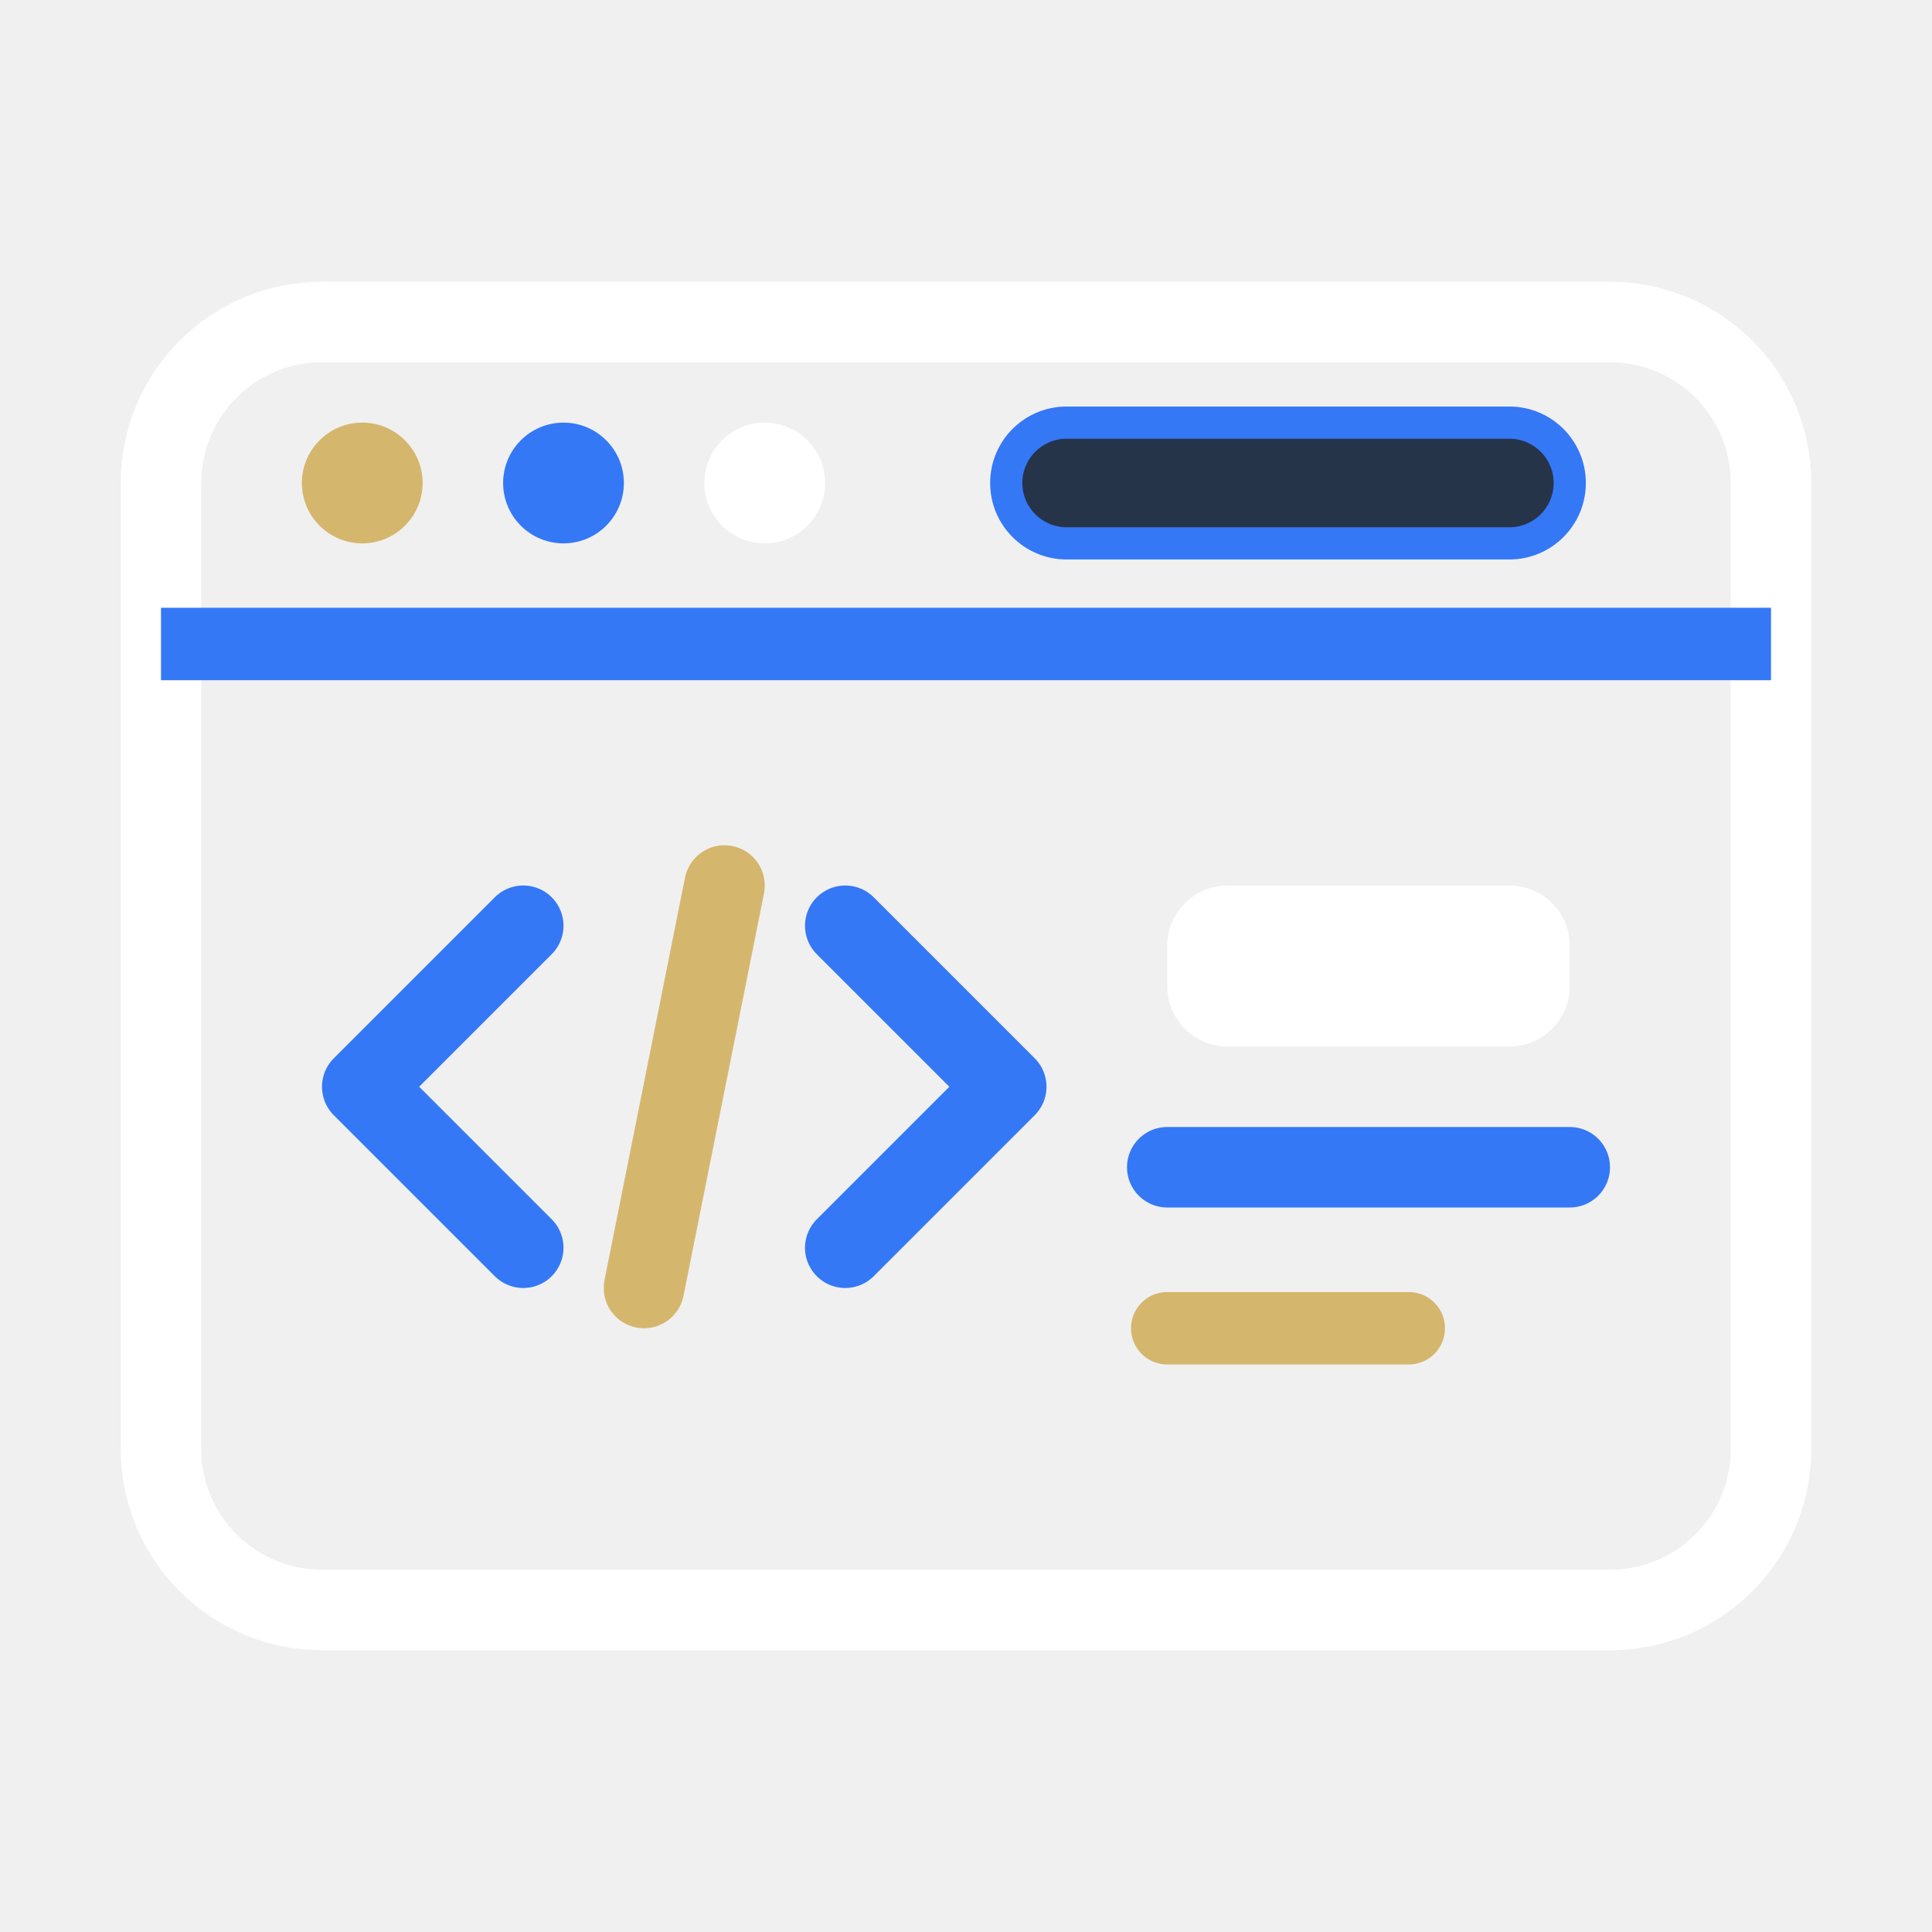
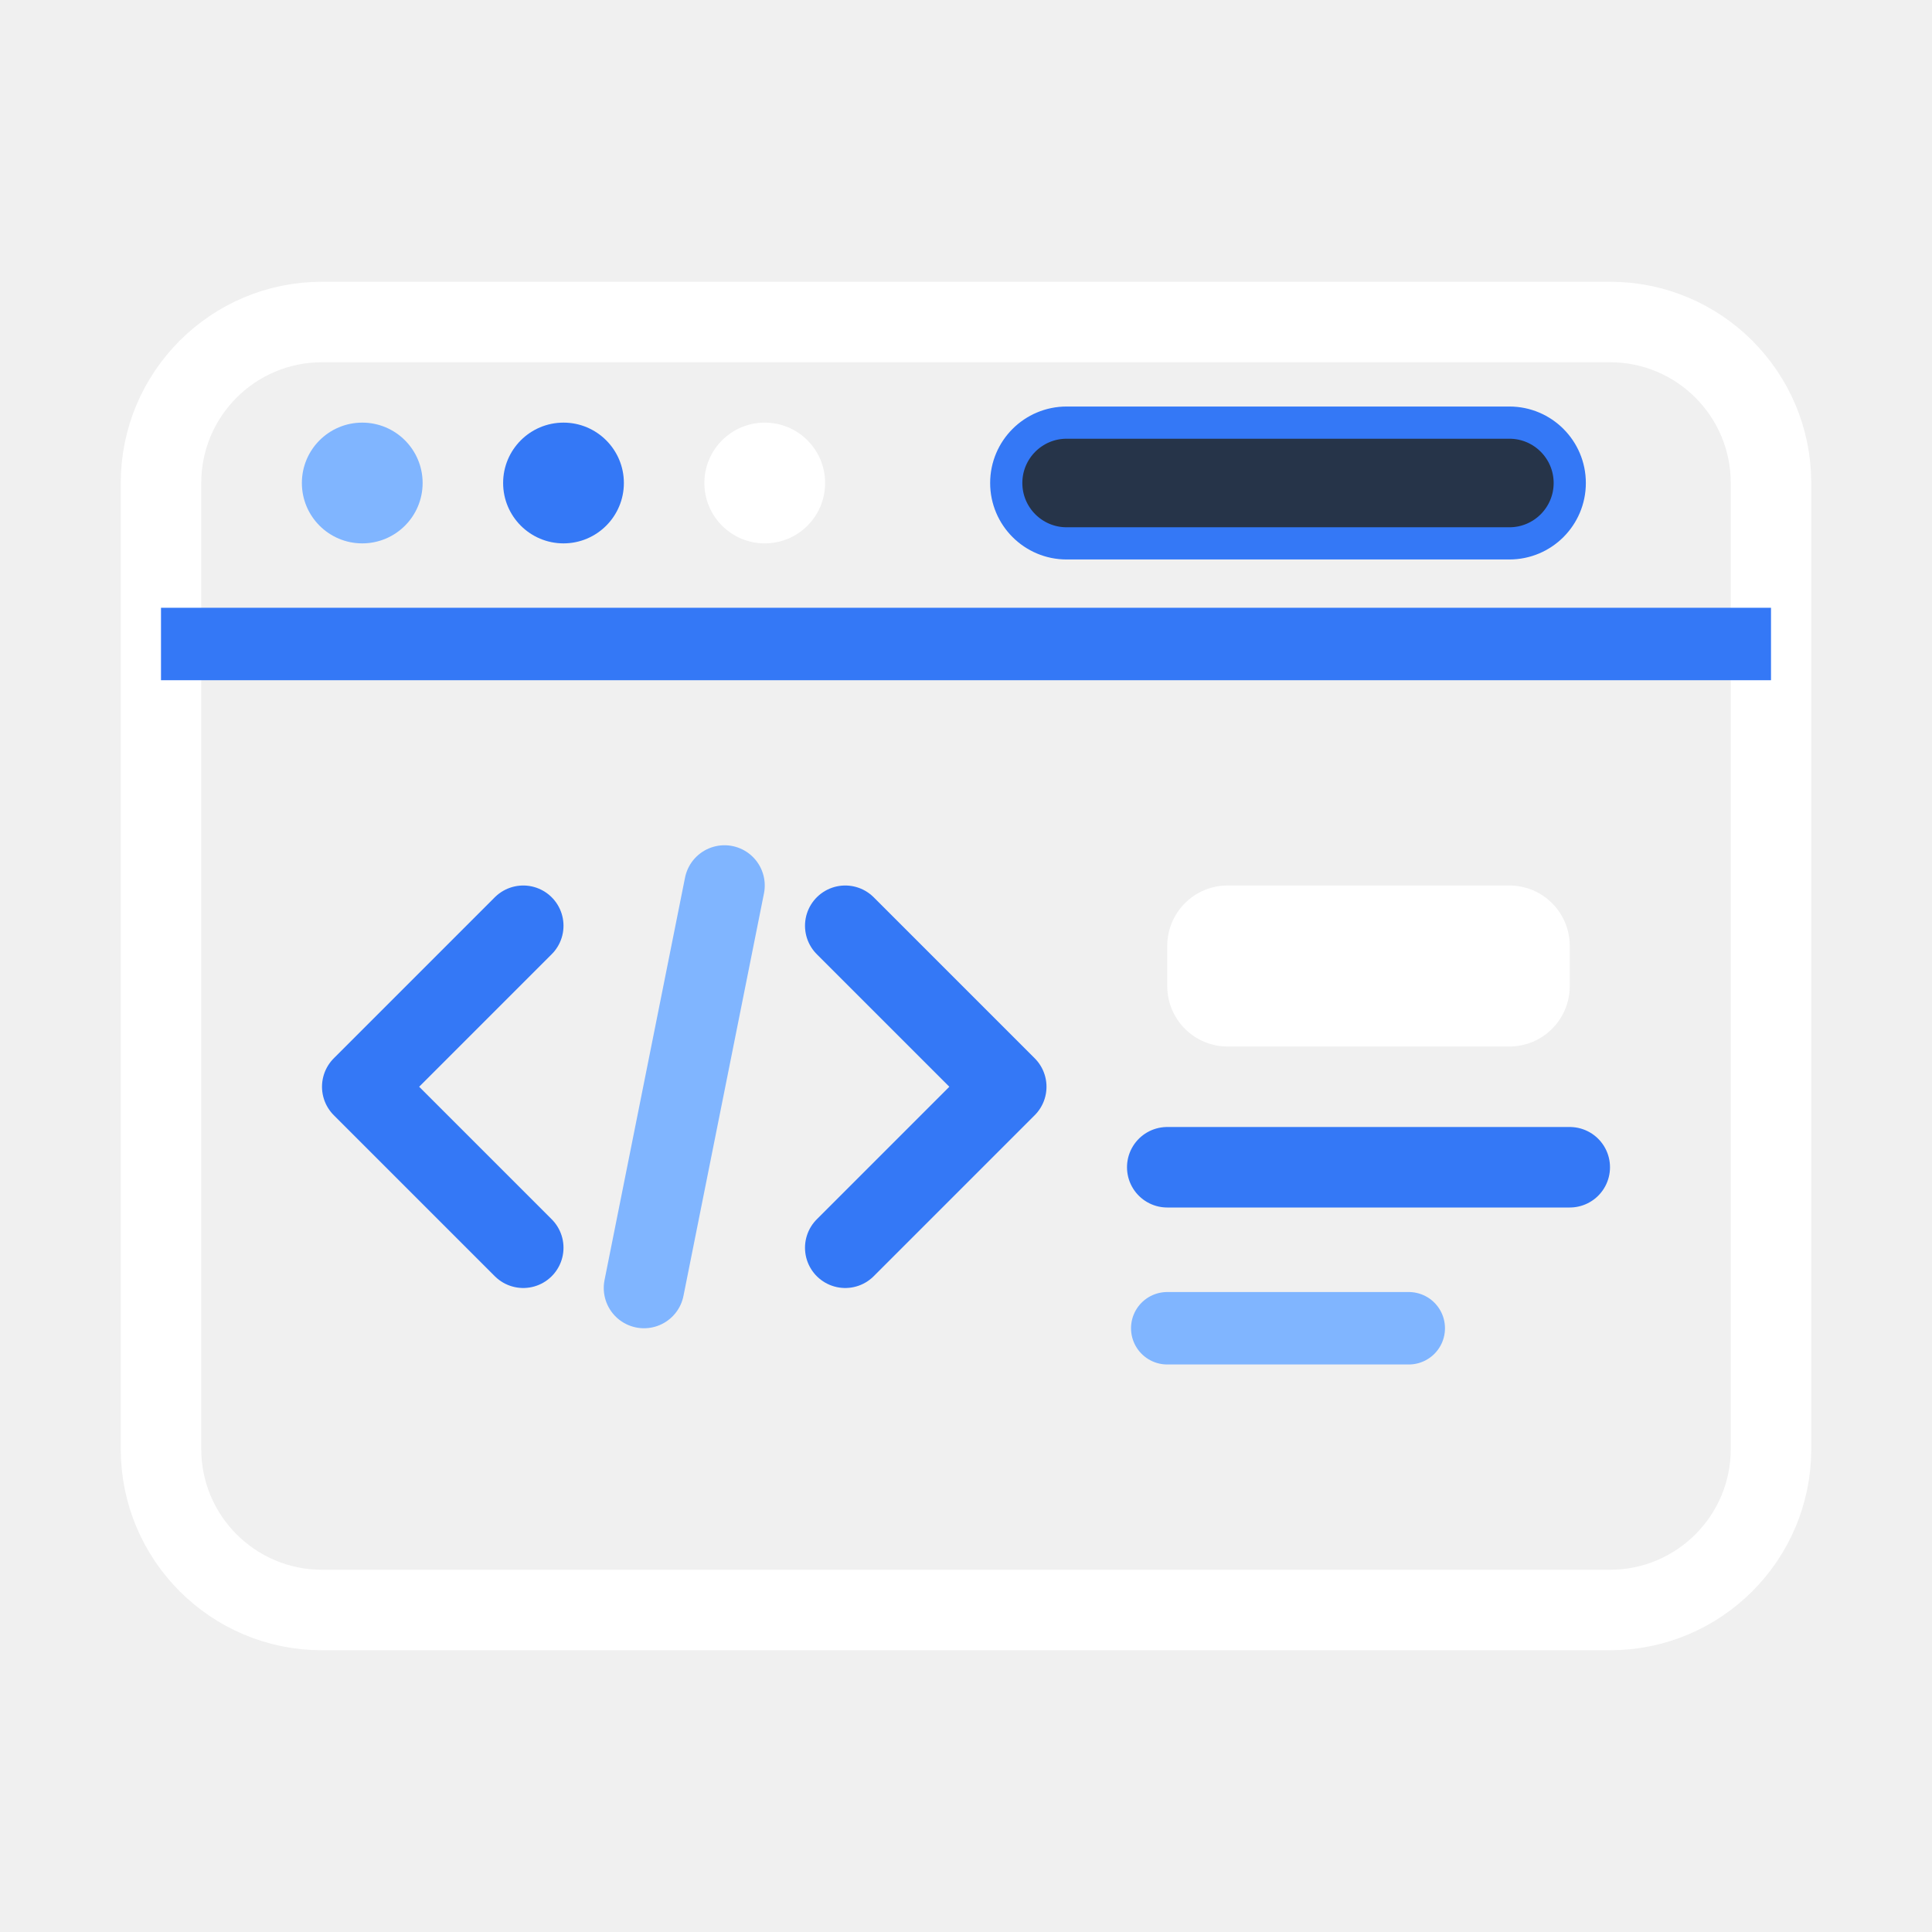
<svg xmlns="http://www.w3.org/2000/svg" viewBox="0 0 48 48" width="48" height="48" fill="none">
  <rect x="4" y="8" width="40" height="32" rx="4" stroke="#FFFFFF" stroke-width="2" />
  <line x1="4" y1="16" x2="44" y2="16" stroke="#3478F6" stroke-width="1.8" />
-   <circle cx="9" cy="12" r="1.5" fill="#D5B66D" />
+   <circle cx="9" cy="12" r="1.5" fill="#80B5FF" />
  <circle cx="14" cy="12" r="1.5" fill="#3478F6" />
  <circle cx="19" cy="12" r="1.5" fill="#FFFFFF" />
  <rect x="25" y="10.5" width="14" height="3" rx="1.5" fill="#263449" stroke="#3478F6" stroke-width="0.8" />
  <path d="M13 23 L9 27 L13 31" stroke="#3478F6" stroke-width="2" stroke-linecap="round" stroke-linejoin="round" />
  <path d="M21 23 L25 27 L21 31" stroke="#3478F6" stroke-width="2" stroke-linecap="round" stroke-linejoin="round" />
-   <line x1="18" y1="22" x2="16" y2="32" stroke="#D5B66D" stroke-width="2" stroke-linecap="round" />
+   <line x1="18" y1="22" x2="16" y2="32" stroke="#80B5FF" stroke-width="2" stroke-linecap="round" />
  <rect x="29" y="22" width="10" height="4" rx="1.5" fill="#FFFFFF" />
  <line x1="29" y1="29" x2="39" y2="29" stroke="#3478F6" stroke-width="2" stroke-linecap="round" />
-   <line x1="29" y1="33" x2="35" y2="33" stroke="#D5B66D" stroke-width="1.8" stroke-linecap="round" />
+   <line x1="29" y1="33" x2="35" y2="33" stroke="#80B5FF" stroke-width="1.8" stroke-linecap="round" />
</svg>
